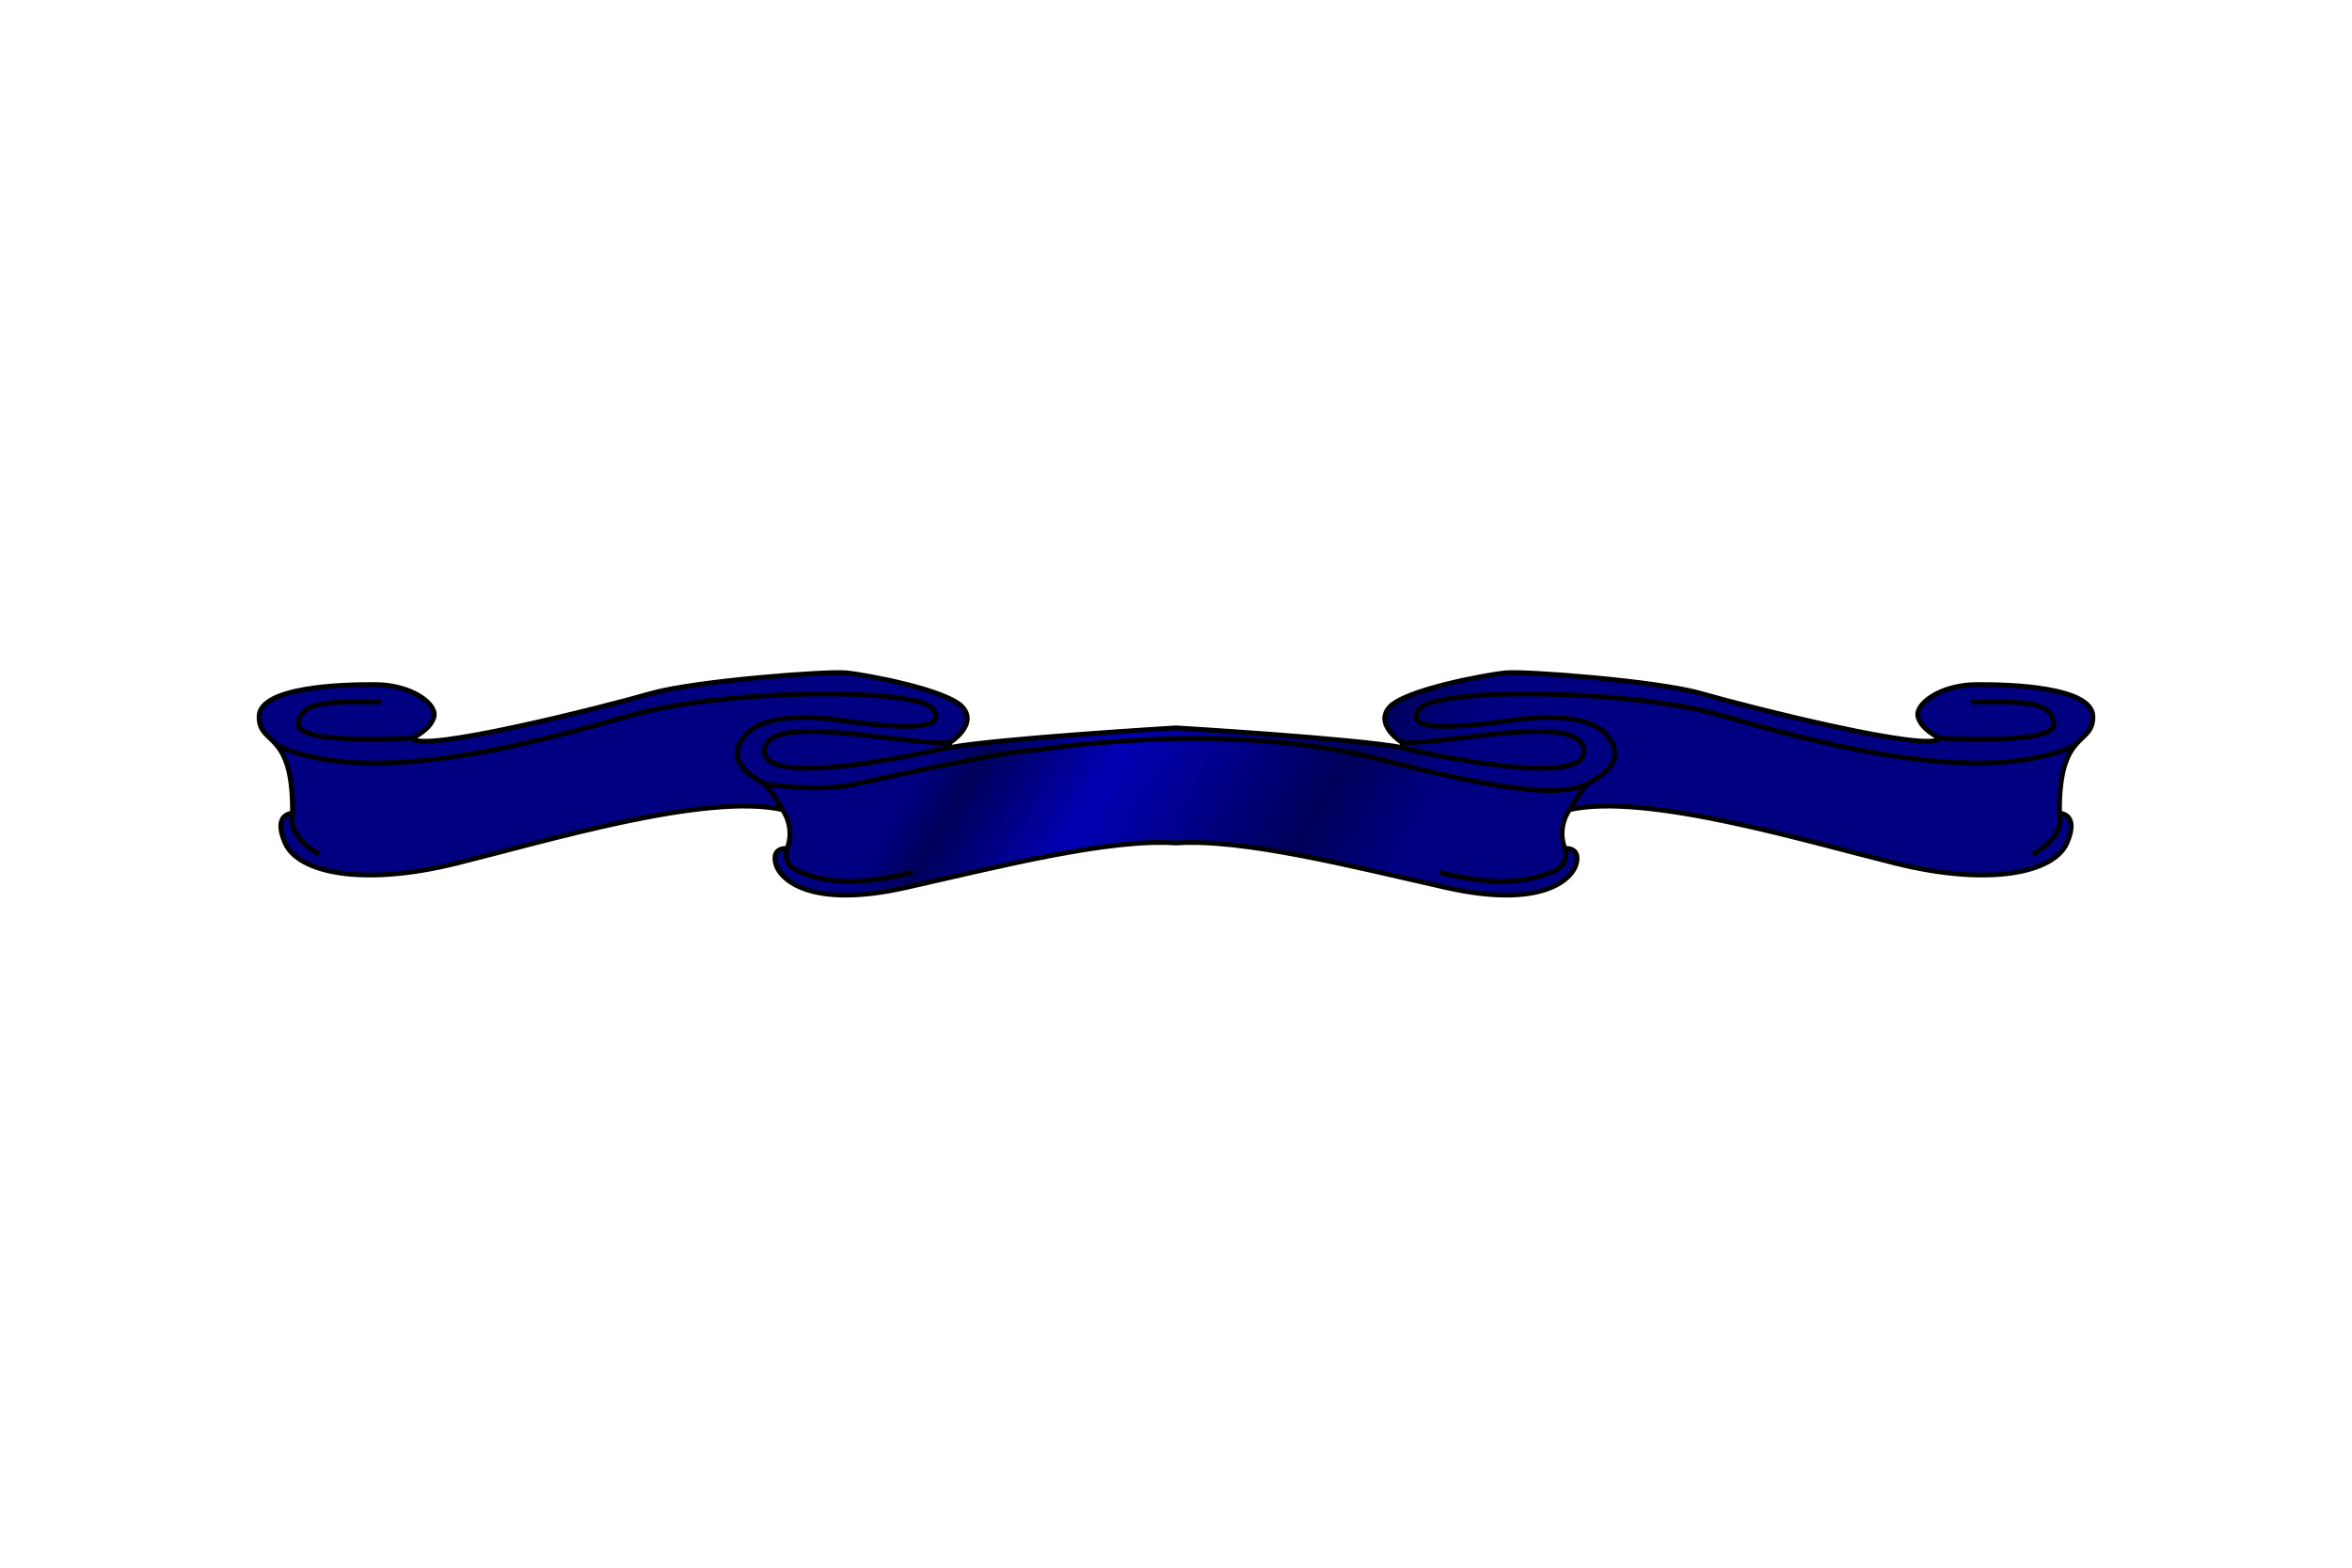
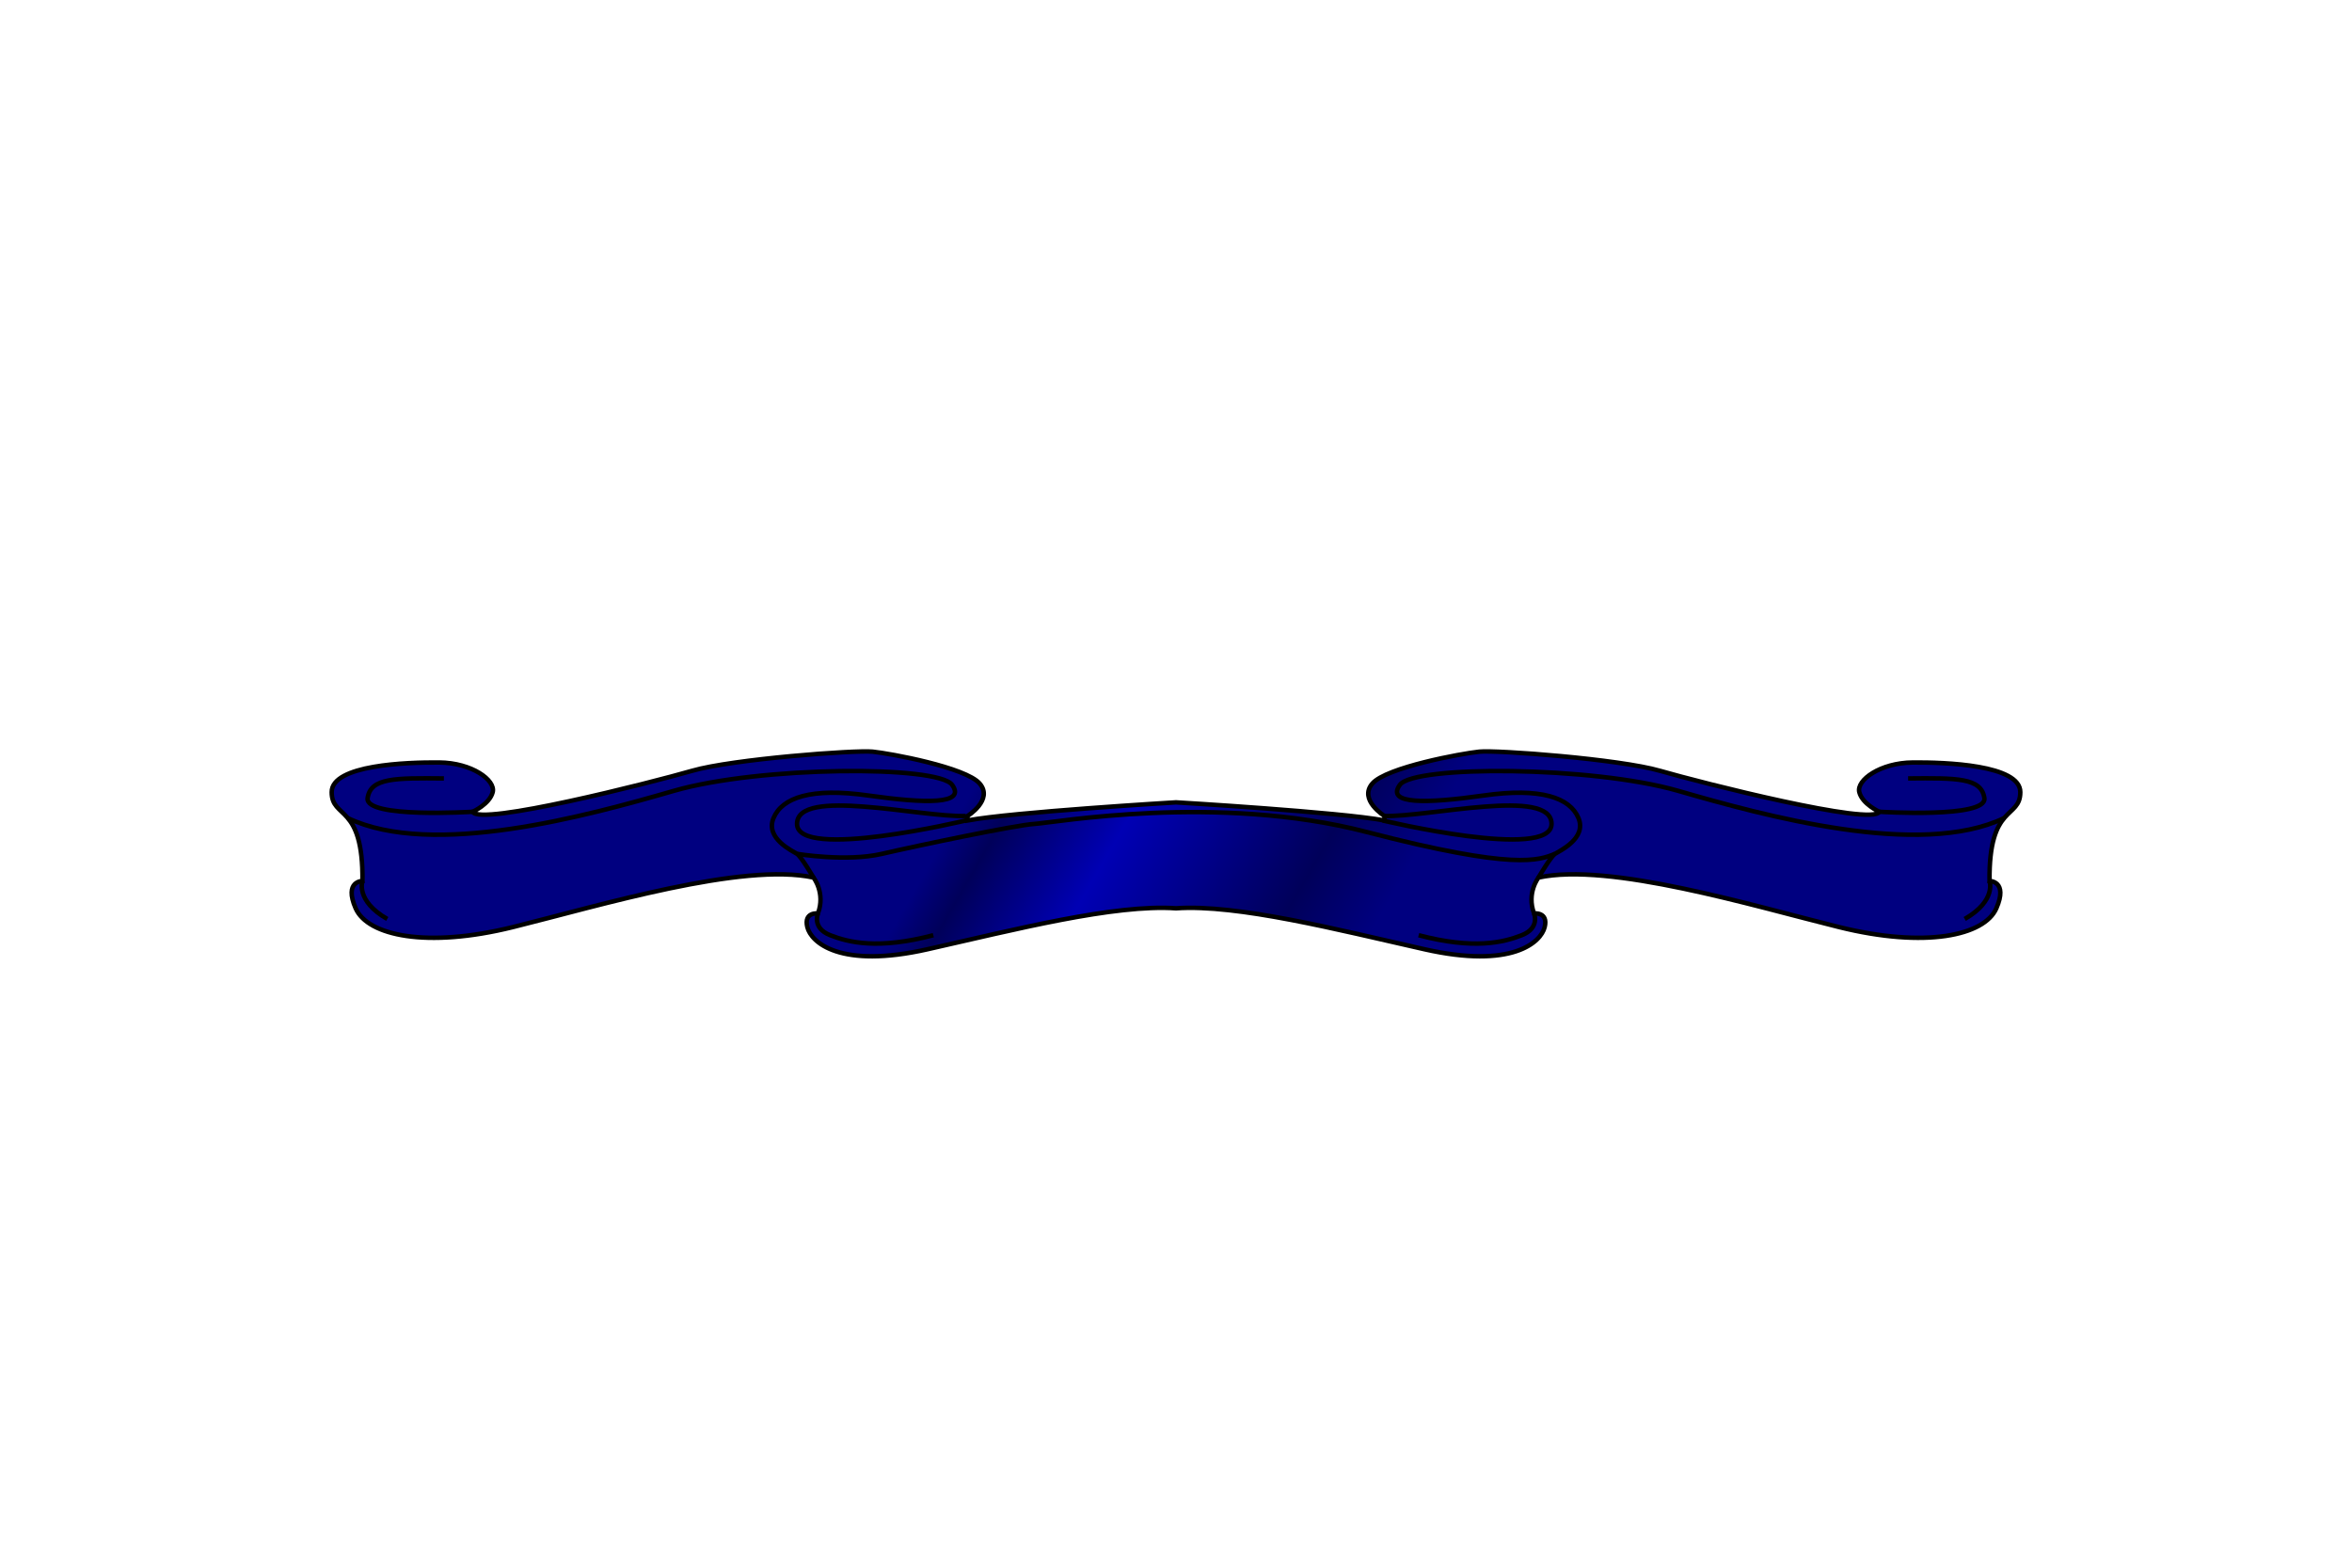
- <svg xmlns="http://www.w3.org/2000/svg" xmlns:xlink="http://www.w3.org/1999/xlink" width="768mm" height="512mm" viewBox="0 0 768 512" version="1.1" id="SVGRoot">
+ <svg xmlns="http://www.w3.org/2000/svg" xmlns:xlink="http://www.w3.org/1999/xlink" width="768" height="512" viewBox="0 0 203.2 135.467" version="1.1" id="SVGRoot">
  <defs id="defs10953">
    <linearGradient id="linearGradient11407">
      <stop style="stop-color:#000080;stop-opacity:1;" offset="0" id="stop11403" />
      <stop style="stop-color:#00005a;stop-opacity:1;" offset="0.1" id="stop11411" />
      <stop style="stop-color:#0000b4;stop-opacity:1;" offset="0.359" id="stop11413" />
      <stop style="stop-color:#00005a;stop-opacity:1;" offset="0.8" id="stop11415" />
      <stop style="stop-color:#000080;stop-opacity:1;" offset="1" id="stop11405" />
    </linearGradient>
    <linearGradient xlink:href="#linearGradient11407" id="linearGradient11409" x1="44.965" y1="143.203" x2="212.172" y2="113.505" gradientUnits="userSpaceOnUse" />
    <linearGradient xlink:href="#linearGradient11407" id="linearGradient2056" x1="196.719" y1="316.6" x2="302.279" y2="377.544" gradientUnits="userSpaceOnUse" />
  </defs>
-   <g id="g14294" transform="matrix(2.023524,0,0,2.023524,106.4521,-72.18881)">
+   <g id="g14294" transform="matrix(0.4930097,0,0,0.4930097,33.97844,-6.175473)">
    <g id="g1335" style="display:none">
      <g id="g1042" transform="translate(-34.64975)">
        <g id="g1008">
          <path id="path11514" stroke-miterlimit="4" d="m 33.476,154.192 c 0.908,4.111 -3.762,4.867 -1.207,9.284 1.097,1.895 3.878,0.534 5.954,0 2.885,-1.351 5.139,-3.267 6.586,-5.905 -2.754,-2.088 -4.247,-5.76 -8.829,-5.678 -1.449,0.026 -2.754,1.172 -2.505,2.298 z" style="display:inline;fill:#00004b;fill-opacity:1;stroke:#000000;stroke-width:0.785;stroke-linecap:butt;stroke-linejoin:round;stroke-miterlimit:4;stroke-dasharray:none" />
          <path id="path11516" stroke-miterlimit="4" d="m 60.267,177.553 c -1.621,2.867 -7.089,1.103 -6.594,-2.273 0.231,-1.578 2.826,-3.162 4.359,-4.815 1.255,-1.353 5.701,0.959 4.165,3.675 z" style="display:inline;fill:#00004b;fill-opacity:1;stroke:#000000;stroke-width:0.785;stroke-linecap:butt;stroke-linejoin:round;stroke-miterlimit:4;stroke-dasharray:none" />
          <path id="path11518" stroke-miterlimit="4" d="m 16.804,145.988 c 1.42,5.3 7.652,8.918 12.659,8.918 6.834,0 10.07,0.241 10.776,2.068 0.89,2.301 -2.111,2.818 -4.769,2.924 -6.705,0.267 -2.619,5.945 0.966,7.236 4.377,1.575 8.063,0.411 12.54,1.094 5.36,0.818 12.871,5.674 11.291,9.326 l 6.229,-11.024 c 7.736,-13.692 -26.128,-27.011 -44.231,-25.473 -2.703,0.23 -6.543,0.895 -5.461,4.932 z" style="display:inline;fill:#000080;fill-opacity:1;stroke:#000000;stroke-width:0.785;stroke-linecap:butt;stroke-linejoin:round;stroke-miterlimit:4;stroke-dasharray:none" />
          <path id="path11520" stroke-miterlimit="4" d="m 53.838,174.749 c 1.194,-1.498 3.446,-0.148 3.851,1.484 0.53,-0.959 1.064,-1.622 1.657,-2.139" style="display:inline;fill:none;stroke:#000000;stroke-width:0.785;stroke-linecap:round;stroke-linejoin:round;stroke-miterlimit:4;stroke-dasharray:none" />
          <path id="path11522" stroke-miterlimit="4" d="m 43.459,153.236 c -3,2.255 -1.652,4.832 -4.176,5.979" style="fill:none;stroke:#000000;stroke-width:0.785;stroke-linecap:round;stroke-linejoin:miter;stroke-miterlimit:4;stroke-dasharray:none" />
        </g>
        <g id="g11534" stroke-miterlimit="4" transform="matrix(0.3268784,0,0,0.3268784,49.72071,-176.9147)" style="fill:none;stroke:#000000;stroke-width:1;stroke-linecap:round;stroke-linejoin:miter;stroke-miterlimit:4;stroke-dasharray:none">
          <path id="path11524" d="m 38.683,1062.793 -7.455,12.913" style="stroke-width:1.2;stroke-dasharray:none" />
          <path id="path11526" d="m 34.998,1059.538 -6.943,12.025" style="stroke-width:1.2;stroke-dasharray:none" />
          <path id="path11528" d="m 31.222,1056.44 -6.69,11.588" style="stroke-width:1.2;stroke-dasharray:none" />
          <path id="path11530" d="m 27.539,1053.18 -6.849,11.863" style="stroke-width:1.2;stroke-dasharray:none" />
          <path id="path11532" d="m 23.994,1049.683 -4.282,7.416" style="stroke-width:1.2;stroke-dasharray:none" />
        </g>
        <g id="g11574" stroke-miterlimit="4" transform="matrix(0.3268784,0,0,0.3268784,49.72071,-176.9147)" style="display:inline;fill:none;stroke:#000000;stroke-width:1;stroke-linecap:round;stroke-linejoin:miter;stroke-miterlimit:4;stroke-dasharray:none">
          <path id="path11536" d="M -31.65,1034.216 -47.863,1047.82" style="stroke-width:1.2;stroke-dasharray:none" />
          <path id="path11538" d="M -29.95,1039.08 -43.66,1050.584" style="stroke-width:1.2;stroke-dasharray:none" />
          <path id="path11540" d="M -28.259,1043.951 -39.041,1052.998" style="stroke-width:1.2;stroke-dasharray:none" />
          <path id="path11542" d="m -48.937,992.104 -24.848,20.85" style="stroke-width:1.2;stroke-dasharray:none" />
          <path id="path11544" d="M -53.73,989.835 -78.919,1010.971" style="stroke-width:1.2;stroke-dasharray:none" />
          <path id="path11546" d="M -58.849,987.84 -83.505,1008.529" style="stroke-width:1.2;stroke-dasharray:none" />
          <path id="path11548" d="m -64.049,985.913 -23.399,19.634" style="stroke-width:1.2;stroke-dasharray:none" />
          <path id="path11550" d="m -69.976,984.595 -21.342,17.908" style="stroke-width:1.2;stroke-dasharray:none" />
          <path id="path11552" d="m -76.195,983.522 -18.398,15.438" style="stroke-width:1.2;stroke-dasharray:none" />
          <path id="path11554" d="m -44.046,994.291 -24.208,20.313" style="stroke-width:1.2;stroke-dasharray:none" />
          <path id="path11556" d="m -39.374,996.661 -21.927,18.399" style="stroke-width:1.2;stroke-dasharray:none" />
          <path id="path11558" d="m -34.98,999.265 -19.062,15.995" style="stroke-width:1.2;stroke-dasharray:none" />
          <path id="path11560" d="m -30.516,1001.81 -16.297,13.675" style="stroke-width:1.2;stroke-dasharray:none" />
          <path id="path11562" d="m -26.112,1004.406 -13.704,11.499" style="stroke-width:1.2;stroke-dasharray:none" />
          <path id="path11564" d="m -22.019,1007.262 -11.967,10.041" style="stroke-width:1.2;stroke-dasharray:none" />
          <path id="path11566" d="m -82.745,982.728 -14.491,12.16" style="stroke-width:1.2;stroke-dasharray:none" />
          <path id="path11568" d="m -89.572,982.167 -10.112,8.485" style="stroke-width:1.2;stroke-dasharray:none" />
          <path id="path11570" d="m -29.964,1026.511 -21.323,17.892" style="stroke-width:1.2;stroke-dasharray:none" />
          <path id="path11572" d="m -24.726,1015.824 -5.136,4.309 m -11.57,9.708 -12.181,10.221" style="stroke-width:1.2;stroke-dasharray:none" />
        </g>
      </g>
      <g id="g11638" transform="matrix(-0.3268784,0,0,0.3268784,251.5945,-242.2786)" stroke-miterlimit="4" style="display:inline;stroke:#000000;stroke-miterlimit:4;stroke-dasharray:none">
        <g id="g1049">
          <path id="path11576" d="m -73.118,1212.899 c 2.776,12.576 -11.509,14.89 -3.692,28.402 3.355,5.798 11.864,1.632 18.216,0 8.826,-4.133 15.721,-9.995 20.148,-18.064 -8.426,-6.388 -12.992,-17.623 -27.009,-17.369 -4.433,0.08 -8.424,3.587 -7.663,7.031 z" style="fill:#00004b;fill-opacity:1;stroke-width:2.4;stroke-linecap:butt;stroke-linejoin:round;stroke-dasharray:none" />
          <path id="path11578" d="m 8.842,1284.366 c -4.96,8.77 -21.685,3.375 -20.171,-6.955 0.708,-4.828 8.646,-9.673 13.334,-14.729 3.838,-4.14 17.441,2.933 12.742,11.243 z" style="display:inline;fill:#00004b;fill-opacity:1;stroke-width:2.4;stroke-linecap:butt;stroke-linejoin:round;stroke-dasharray:none" />
          <path id="path11580" d="m -124.121,1187.802 c 4.344,16.213 23.409,27.281 38.727,27.281 20.906,0 30.805,0.737 32.966,6.326 2.722,7.04 -6.458,8.621 -14.59,8.945 -20.513,0.816 -8.014,18.187 2.957,22.136 13.39,4.82 24.667,1.257 38.362,3.347 16.398,2.502 39.377,17.357 34.541,28.529 l 19.056,-33.726 c 23.667,-41.888 -79.932,-82.634 -135.313,-77.927 -8.27,0.703 -20.016,2.737 -16.706,15.089 z" style="fill:#000080;fill-opacity:1;stroke-width:2.4;stroke-linecap:butt;stroke-linejoin:round;stroke-dasharray:none" />
          <path id="path11582" d="m -10.825,1275.787 c 3.652,-4.582 10.543,-0.454 11.782,4.541 1.622,-2.933 3.254,-4.961 5.068,-6.542" style="fill:none;stroke-width:2.4;stroke-linecap:round;stroke-linejoin:round;stroke-dasharray:none" />
          <path id="path11584" d="m -42.579,1209.974 c -9.179,6.897 -5.053,14.782 -12.776,18.293" style="fill:none;stroke-width:2.4;stroke-linecap:round;stroke-linejoin:miter;stroke-dasharray:none" />
        </g>
        <g id="g11596" transform="translate(-23.42151,199.9641)" style="fill:none;stroke-width:1;stroke-linecap:round;stroke-linejoin:miter">
          <path id="path11586" d="m 38.683,1062.793 -7.455,12.913" style="stroke-width:1.2;stroke-dasharray:none" />
          <path id="path11588" d="m 34.998,1059.538 -6.943,12.025" style="stroke-width:1.2;stroke-dasharray:none" />
          <path id="path11590" d="m 31.222,1056.44 -6.69,11.588" style="stroke-width:1.2;stroke-dasharray:none" />
          <path id="path11592" d="m 27.539,1053.18 -6.849,11.863" style="stroke-width:1.2;stroke-dasharray:none" />
          <path id="path11594" d="m 23.994,1049.683 -4.282,7.416" style="stroke-width:1.2;stroke-dasharray:none" />
        </g>
        <g id="g11636" transform="translate(-23.42151,199.9641)" style="fill:none;stroke-width:1;stroke-linecap:round;stroke-linejoin:miter">
          <path id="path11598" d="M -31.65,1034.216 -47.863,1047.82" style="stroke-width:1.2;stroke-dasharray:none" />
          <path id="path11600" d="M -29.95,1039.08 -43.66,1050.584" style="stroke-width:1.2;stroke-dasharray:none" />
          <path id="path11602" d="M -28.259,1043.951 -39.041,1052.998" style="stroke-width:1.2;stroke-dasharray:none" />
          <path id="path11604" d="m -48.937,992.104 -24.848,20.85" style="stroke-width:1.2;stroke-dasharray:none" />
          <path id="path11606" d="M -53.73,989.835 -78.919,1010.971" style="stroke-width:1.2;stroke-dasharray:none" />
          <path id="path11608" d="M -58.849,987.84 -83.505,1008.529" style="stroke-width:1.2;stroke-dasharray:none" />
          <path id="path11610" d="m -64.049,985.913 -23.399,19.634" style="stroke-width:1.2;stroke-dasharray:none" />
          <path id="path11612" d="m -69.976,984.595 -21.342,17.908" style="stroke-width:1.2;stroke-dasharray:none" />
          <path id="path11614" d="m -76.195,983.522 -18.398,15.438" style="stroke-width:1.2;stroke-dasharray:none" />
          <path id="path11616" d="m -44.046,994.291 -24.208,20.313" style="stroke-width:1.2;stroke-dasharray:none" />
          <path id="path11618" d="m -39.374,996.661 -21.927,18.399" style="stroke-width:1.2;stroke-dasharray:none" />
          <path id="path11620" d="m -34.98,999.265 -19.062,15.995" style="stroke-width:1.2;stroke-dasharray:none" />
          <path id="path11622" d="m -30.516,1001.81 -16.297,13.675" style="stroke-width:1.2;stroke-dasharray:none" />
          <path id="path11624" d="m -26.112,1004.406 -13.704,11.499" style="stroke-width:1.2;stroke-dasharray:none" />
          <path id="path11626" d="m -22.019,1007.262 -11.967,10.041" style="stroke-width:1.2;stroke-dasharray:none" />
          <path id="path11628" d="m -82.745,982.728 -14.491,12.16" style="stroke-width:1.2;stroke-dasharray:none" />
          <path id="path11630" d="m -89.572,982.167 -10.112,8.485" style="stroke-width:1.2;stroke-dasharray:none" />
          <path id="path11632" d="m -29.964,1026.511 -21.323,17.892" style="stroke-width:1.2;stroke-dasharray:none" />
          <path id="path11634" d="m -24.726,1015.824 -5.136,4.309 m -11.57,9.708 -12.181,10.221" style="stroke-width:1.2;stroke-dasharray:none" />
        </g>
      </g>
      <path id="path11640" stroke-miterlimit="4" d="m -1.206,124.629 c -6.591,4.201 -18.277,15.356 -16.579,21.362 -0.906,-2.943 128.836,-6.353 154.946,-6.536 25.659,-0.18 155.851,3.593 154.946,6.536 1.699,-6.006 -9.988,-17.161 -16.579,-21.362 -1.957,-1.247 -110.414,-4.986 -138.367,-4.942 -27.522,0.043 -137.022,4.084 -138.367,4.942 z" style="display:inline;fill:url(#linearGradient11409);fill-opacity:1;stroke:#000000;stroke-width:0.785;stroke-linecap:butt;stroke-linejoin:round;stroke-miterlimit:4;stroke-dasharray:none" />
    </g>
    <g id="g26" style="display:inline" transform="matrix(0.5990055,0,0,0.5990055,-12.29055,-45.71119)">
-       <path fill="#d3cec2" stroke="#383634" stroke-miterlimit="10" d="m 465.011,320.334 c -9.5,0.084 -16.483,5.166 -15.614,8.666 0.869,3.5 5.848,5.75 5.848,5.75 -1.818,4.261 -52.122,-8.5 -64.122,-11.972 -12,-3.471 -47.757,-6.126 -52.874,-5.612 -5.117,0.515 -27.249,4.584 -31.319,9.334 -4.069,4.75 3.572,9.5 3.572,9.5 v 1.304 c -13,-2.446 -61,-5.304 -61,-5.304 0,0 -48,2.856 -61,5.304 V 336 c 0,0 7.642,-4.75 3.572,-9.5 -4.07,-4.75 -26.203,-8.819 -31.32,-9.334 -5.116,-0.514 -40.875,2.143 -52.875,5.612 -12,3.469 -62.305,16.232 -64.123,11.972 0,0 4.977,-2.25 5.846,-5.75 0.869,-3.5 -6.115,-8.582 -15.615,-8.666 C 24.487,320.249 2.495,321 2.495,329 c 0,8 9.254,3.25 9.004,26 0,0 -5.498,0 -1.998,8 3.5,8 20.751,11.75 46.001,5.5 25.25,-6.25 67.14,-19 87.945,-14.5 0,0 3.556,4.5 1.306,10.5 0,0 -4.222,-0.5 -3.111,4 1.111,4.5 9.611,12.25 35.111,6.5 25.5,-5.75 54.75,-13.25 72.75,-12 18,-1.25 47.246,6.25 72.746,12 25.5,5.75 33.996,-2 35.106,-6.5 1.11,-4.5 -3.11,-4 -3.11,-4 -2.25,-6 1.306,-10.5 1.306,-10.5 20.805,-4.5 62.694,8.25 87.944,14.5 25.25,6.25 42.502,2.5 46.002,-5.5 3.5,-8 -1.998,-8 -1.998,-8 -0.25,-22.75 9.004,-18 9.004,-26 0,-8 -21.992,-8.75 -31.492,-8.666 z" id="path2" style="display:inline;fill-opacity:1;fill:url(#linearGradient2056);stroke-width:1.31;stroke-dasharray:none;stroke:#000000;stroke-opacity:1" />
-       <path fill="none" stroke="#383634" stroke-miterlimit="10" d="m 188.003,337.304 c 0,0 -49.375,11.804 -49.375,1 0,-10.804 35.903,-1.898 49.375,-2.304" id="path4" style="stroke-width:1.31;stroke-dasharray:none;stroke:#000000;stroke-opacity:1" />
-       <path fill="none" stroke="#383634" stroke-miterlimit="10" d="m 143.447,354 c 0,0 -3.569,-6.104 -4.819,-6.928 -1.25,-0.822 -9.375,-4.495 -6.875,-10.472 2.5,-5.978 11,-8.978 27.75,-6.603 16.75,2.375 28.673,2.647 24.5,-3.125 -4.173,-5.771 -56.25,-5.5 -81.375,1.75 -25.125,7.25 -70.612,19.828 -95.431,7.978" id="path6" style="stroke-width:1.31;stroke-dasharray:none;stroke:#000000;stroke-opacity:1" />
-       <path fill="none" stroke="#383634" stroke-miterlimit="10" d="m 43.725,334.75 c 0,0 -31.597,2 -30.722,-4 0.875,-6 8.134,-5.875 22.317,-5.75" id="path8" style="stroke-width:1.31;stroke-dasharray:none;stroke:#000000;stroke-opacity:1" />
-       <path fill="none" stroke="#383634" stroke-miterlimit="10" d="m 11.497,355 c 0,0 -2.103,5.759 7.256,11.125" id="path10" style="stroke-width:1.31;stroke-dasharray:none;stroke:#000000;stroke-opacity:1" />
-       <path fill="none" stroke="#383634" stroke-miterlimit="10" d="m 144.753,364.5 c 0,0 -1.833,4.25 3.583,6.375 5.416,2.125 14.042,4.25 30.167,0" id="path12" style="stroke-width:1.31;stroke-dasharray:none;stroke:#000000;stroke-opacity:1" />
-       <path fill="none" stroke="#383634" stroke-miterlimit="10" d="m 138.628,347.073 c 0,0 14.421,2.406 24.815,0 10.394,-2.406 39.308,-8.466 44.684,-8.77 5.376,-0.305 53.523,-8.971 97.116,2.363 43.593,11.332 50.456,8.238 55.123,6.405" id="path14" style="stroke-width:1.31;stroke-dasharray:none;stroke:#000000;stroke-opacity:1" />
-       <path fill="none" stroke="#383634" stroke-miterlimit="10" d="m 309.991,337.304 c 0,0 49.375,11.804 49.375,1 0,-10.804 -35.902,-1.898 -49.375,-2.304" id="path16" style="stroke-width:1.31;stroke-dasharray:none;stroke:#000000;stroke-opacity:1" />
-       <path fill="none" stroke="#383634" stroke-miterlimit="10" d="m 355.547,354 c 0,0 3.569,-6.104 4.819,-6.928 1.25,-0.822 9.375,-4.495 6.875,-10.472 -2.5,-5.978 -11,-8.978 -27.75,-6.603 -16.75,2.375 -28.675,2.647 -24.5,-3.125 4.174,-5.771 56.25,-5.5 81.375,1.75 25.125,7.25 70.611,19.828 95.432,7.978" id="path18" style="stroke-width:1.31;stroke-dasharray:none;stroke:#000000;stroke-opacity:1" />
-       <path fill="none" stroke="#383634" stroke-miterlimit="10" d="m 455.27,334.75 c 0,0 31.598,2 30.723,-4 -0.875,-6 -8.134,-5.875 -22.316,-5.75" id="path20" style="stroke-width:1.31;stroke-dasharray:none;stroke:#000000;stroke-opacity:1" />
-       <path fill="none" stroke="#383634" stroke-miterlimit="10" d="m 487.497,355 c 0,0 2.103,5.759 -7.256,11.125" id="path22" style="stroke-width:1.31;stroke-dasharray:none;stroke:#000000;stroke-opacity:1" />
-       <path fill="none" stroke="#383634" stroke-miterlimit="10" d="m 354.241,364.5 c 0,0 1.833,4.25 -3.584,6.375 -5.416,2.125 -14.041,4.25 -30.166,0" id="path24" style="stroke-width:1.31;stroke-dasharray:none;stroke:#000000;stroke-opacity:1" />
+       <path fill="#d3cec2" stroke="#383634" stroke-miterlimit="10" d="m 465.011,320.334 c -9.5,0.084 -16.483,5.166 -15.614,8.666 0.869,3.5 5.848,5.75 5.848,5.75 -1.818,4.261 -52.122,-8.5 -64.122,-11.972 -12,-3.471 -47.757,-6.126 -52.874,-5.612 -5.117,0.515 -27.249,4.584 -31.319,9.334 -4.069,4.75 3.572,9.5 3.572,9.5 v 1.304 c -13,-2.446 -61,-5.304 -61,-5.304 0,0 -48,2.856 -61,5.304 V 336 c 0,0 7.642,-4.75 3.572,-9.5 -4.07,-4.75 -26.203,-8.819 -31.32,-9.334 -5.116,-0.514 -40.875,2.143 -52.875,5.612 -12,3.469 -62.305,16.232 -64.123,11.972 0,0 4.977,-2.25 5.846,-5.75 0.869,-3.5 -6.115,-8.582 -15.615,-8.666 C 24.487,320.249 2.495,321 2.495,329 c 0,8 9.254,3.25 9.004,26 0,0 -5.498,0 -1.998,8 3.5,8 20.751,11.75 46.001,5.5 25.25,-6.25 67.14,-19 87.945,-14.5 0,0 3.556,4.5 1.306,10.5 0,0 -4.222,-0.5 -3.111,4 1.111,4.5 9.611,12.25 35.111,6.5 25.5,-5.75 54.75,-13.25 72.75,-12 18,-1.25 47.246,6.25 72.746,12 25.5,5.75 33.996,-2 35.106,-6.5 1.11,-4.5 -3.11,-4 -3.11,-4 -2.25,-6 1.306,-10.5 1.306,-10.5 20.805,-4.5 62.694,8.25 87.944,14.5 25.25,6.25 42.502,2.5 46.002,-5.5 3.5,-8 -1.998,-8 -1.998,-8 -0.25,-22.75 9.004,-18 9.004,-26 0,-8 -21.992,-8.75 -31.492,-8.666 z" id="path2" style="display:inline;fill:url(#linearGradient2056);fill-opacity:1;stroke:#000000;stroke-width:1.31;stroke-dasharray:none;stroke-opacity:1" />
+       <path fill="none" stroke="#383634" stroke-miterlimit="10" d="m 188.003,337.304 c 0,0 -49.375,11.804 -49.375,1 0,-10.804 35.903,-1.898 49.375,-2.304" id="path4" style="stroke:#000000;stroke-width:1.31;stroke-dasharray:none;stroke-opacity:1" />
+       <path fill="none" stroke="#383634" stroke-miterlimit="10" d="m 143.447,354 c 0,0 -3.569,-6.104 -4.819,-6.928 -1.25,-0.822 -9.375,-4.495 -6.875,-10.472 2.5,-5.978 11,-8.978 27.75,-6.603 16.75,2.375 28.673,2.647 24.5,-3.125 -4.173,-5.771 -56.25,-5.5 -81.375,1.75 -25.125,7.25 -70.612,19.828 -95.431,7.978" id="path6" style="stroke:#000000;stroke-width:1.31;stroke-dasharray:none;stroke-opacity:1" />
+       <path fill="none" stroke="#383634" stroke-miterlimit="10" d="m 43.725,334.75 c 0,0 -31.597,2 -30.722,-4 0.875,-6 8.134,-5.875 22.317,-5.75" id="path8" style="stroke:#000000;stroke-width:1.31;stroke-dasharray:none;stroke-opacity:1" />
+       <path fill="none" stroke="#383634" stroke-miterlimit="10" d="m 11.497,355 c 0,0 -2.103,5.759 7.256,11.125" id="path10" style="stroke:#000000;stroke-width:1.31;stroke-dasharray:none;stroke-opacity:1" />
+       <path fill="none" stroke="#383634" stroke-miterlimit="10" d="m 144.753,364.5 c 0,0 -1.833,4.25 3.583,6.375 5.416,2.125 14.042,4.25 30.167,0" id="path12" style="stroke:#000000;stroke-width:1.31;stroke-dasharray:none;stroke-opacity:1" />
+       <path fill="none" stroke="#383634" stroke-miterlimit="10" d="m 138.628,347.073 c 0,0 14.421,2.406 24.815,0 10.394,-2.406 39.308,-8.466 44.684,-8.77 5.376,-0.305 53.523,-8.971 97.116,2.363 43.593,11.332 50.456,8.238 55.123,6.405" id="path14" style="stroke:#000000;stroke-width:1.31;stroke-dasharray:none;stroke-opacity:1" />
+       <path fill="none" stroke="#383634" stroke-miterlimit="10" d="m 309.991,337.304 c 0,0 49.375,11.804 49.375,1 0,-10.804 -35.902,-1.898 -49.375,-2.304" id="path16" style="stroke:#000000;stroke-width:1.31;stroke-dasharray:none;stroke-opacity:1" />
+       <path fill="none" stroke="#383634" stroke-miterlimit="10" d="m 355.547,354 c 0,0 3.569,-6.104 4.819,-6.928 1.25,-0.822 9.375,-4.495 6.875,-10.472 -2.5,-5.978 -11,-8.978 -27.75,-6.603 -16.75,2.375 -28.675,2.647 -24.5,-3.125 4.174,-5.771 56.25,-5.5 81.375,1.75 25.125,7.25 70.611,19.828 95.432,7.978" id="path18" style="stroke:#000000;stroke-width:1.31;stroke-dasharray:none;stroke-opacity:1" />
+       <path fill="none" stroke="#383634" stroke-miterlimit="10" d="m 455.27,334.75 c 0,0 31.598,2 30.723,-4 -0.875,-6 -8.134,-5.875 -22.316,-5.75" id="path20" style="stroke:#000000;stroke-width:1.31;stroke-dasharray:none;stroke-opacity:1" />
+       <path fill="none" stroke="#383634" stroke-miterlimit="10" d="m 487.497,355 c 0,0 2.103,5.759 -7.256,11.125" id="path22" style="stroke:#000000;stroke-width:1.31;stroke-dasharray:none;stroke-opacity:1" />
+       <path fill="none" stroke="#383634" stroke-miterlimit="10" d="m 354.241,364.5 c 0,0 1.833,4.25 -3.584,6.375 -5.416,2.125 -14.041,4.25 -30.166,0" id="path24" style="stroke:#000000;stroke-width:1.31;stroke-dasharray:none;stroke-opacity:1" />
    </g>
  </g>
</svg>
